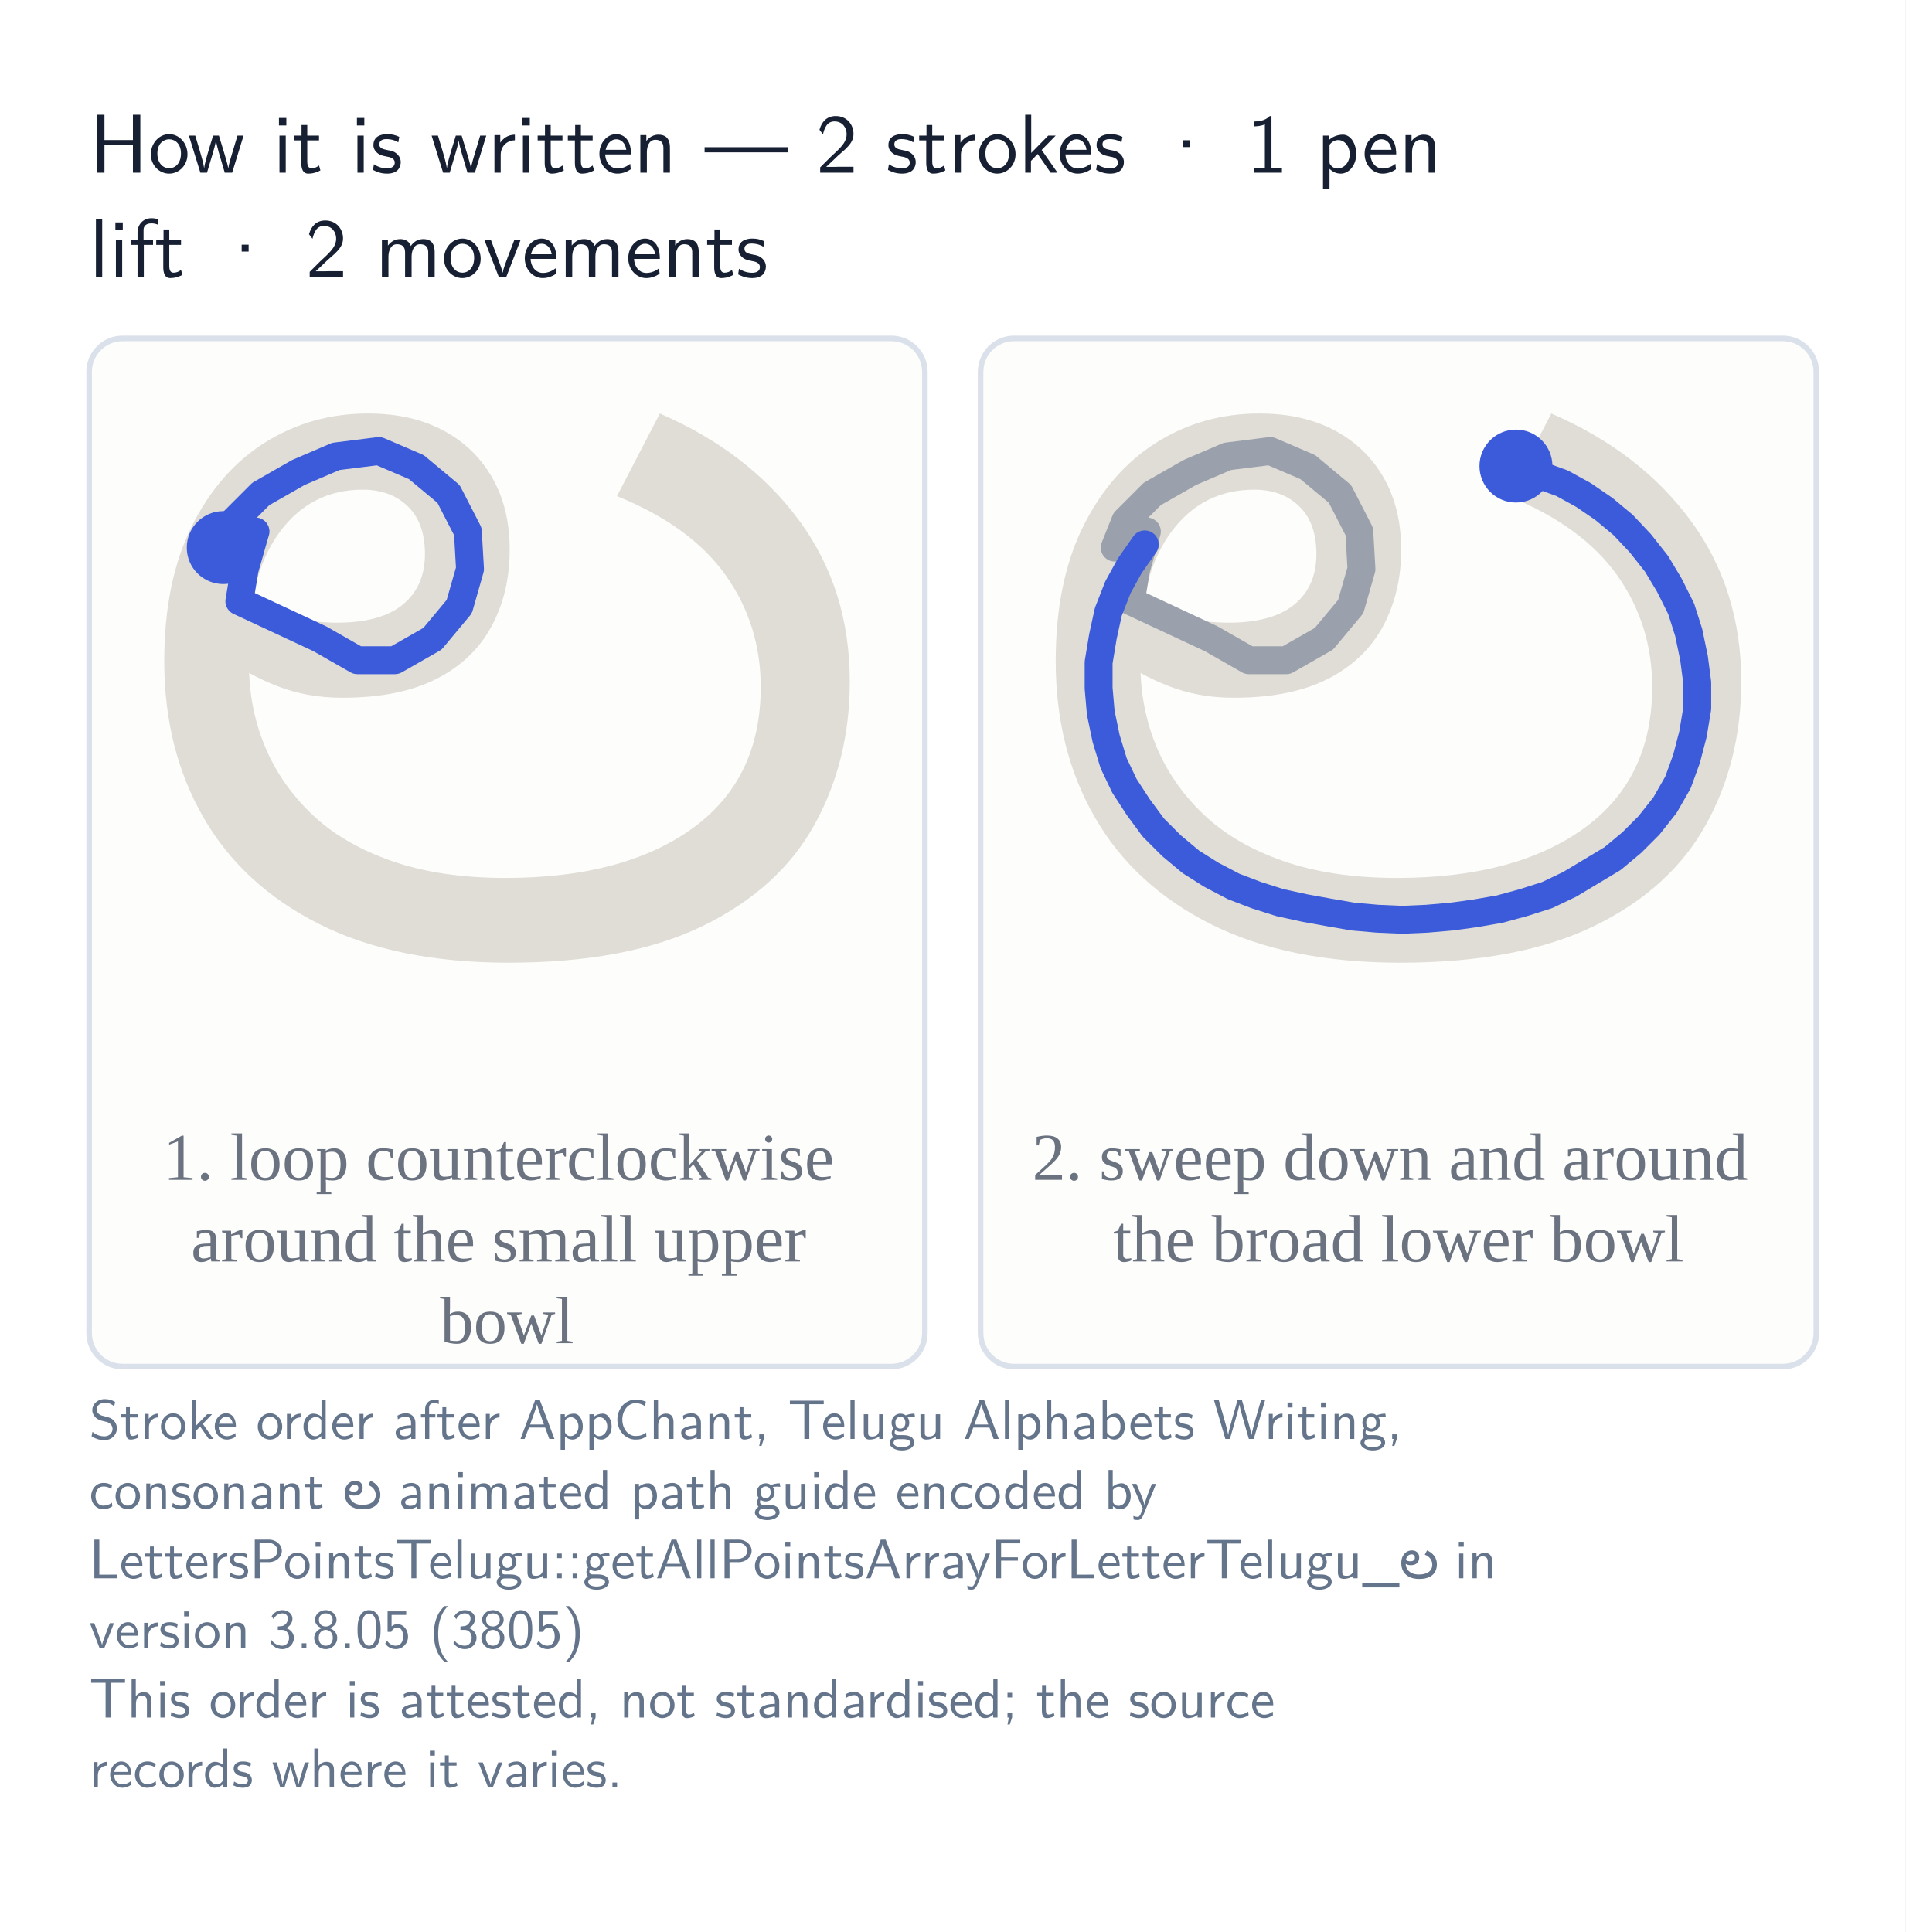
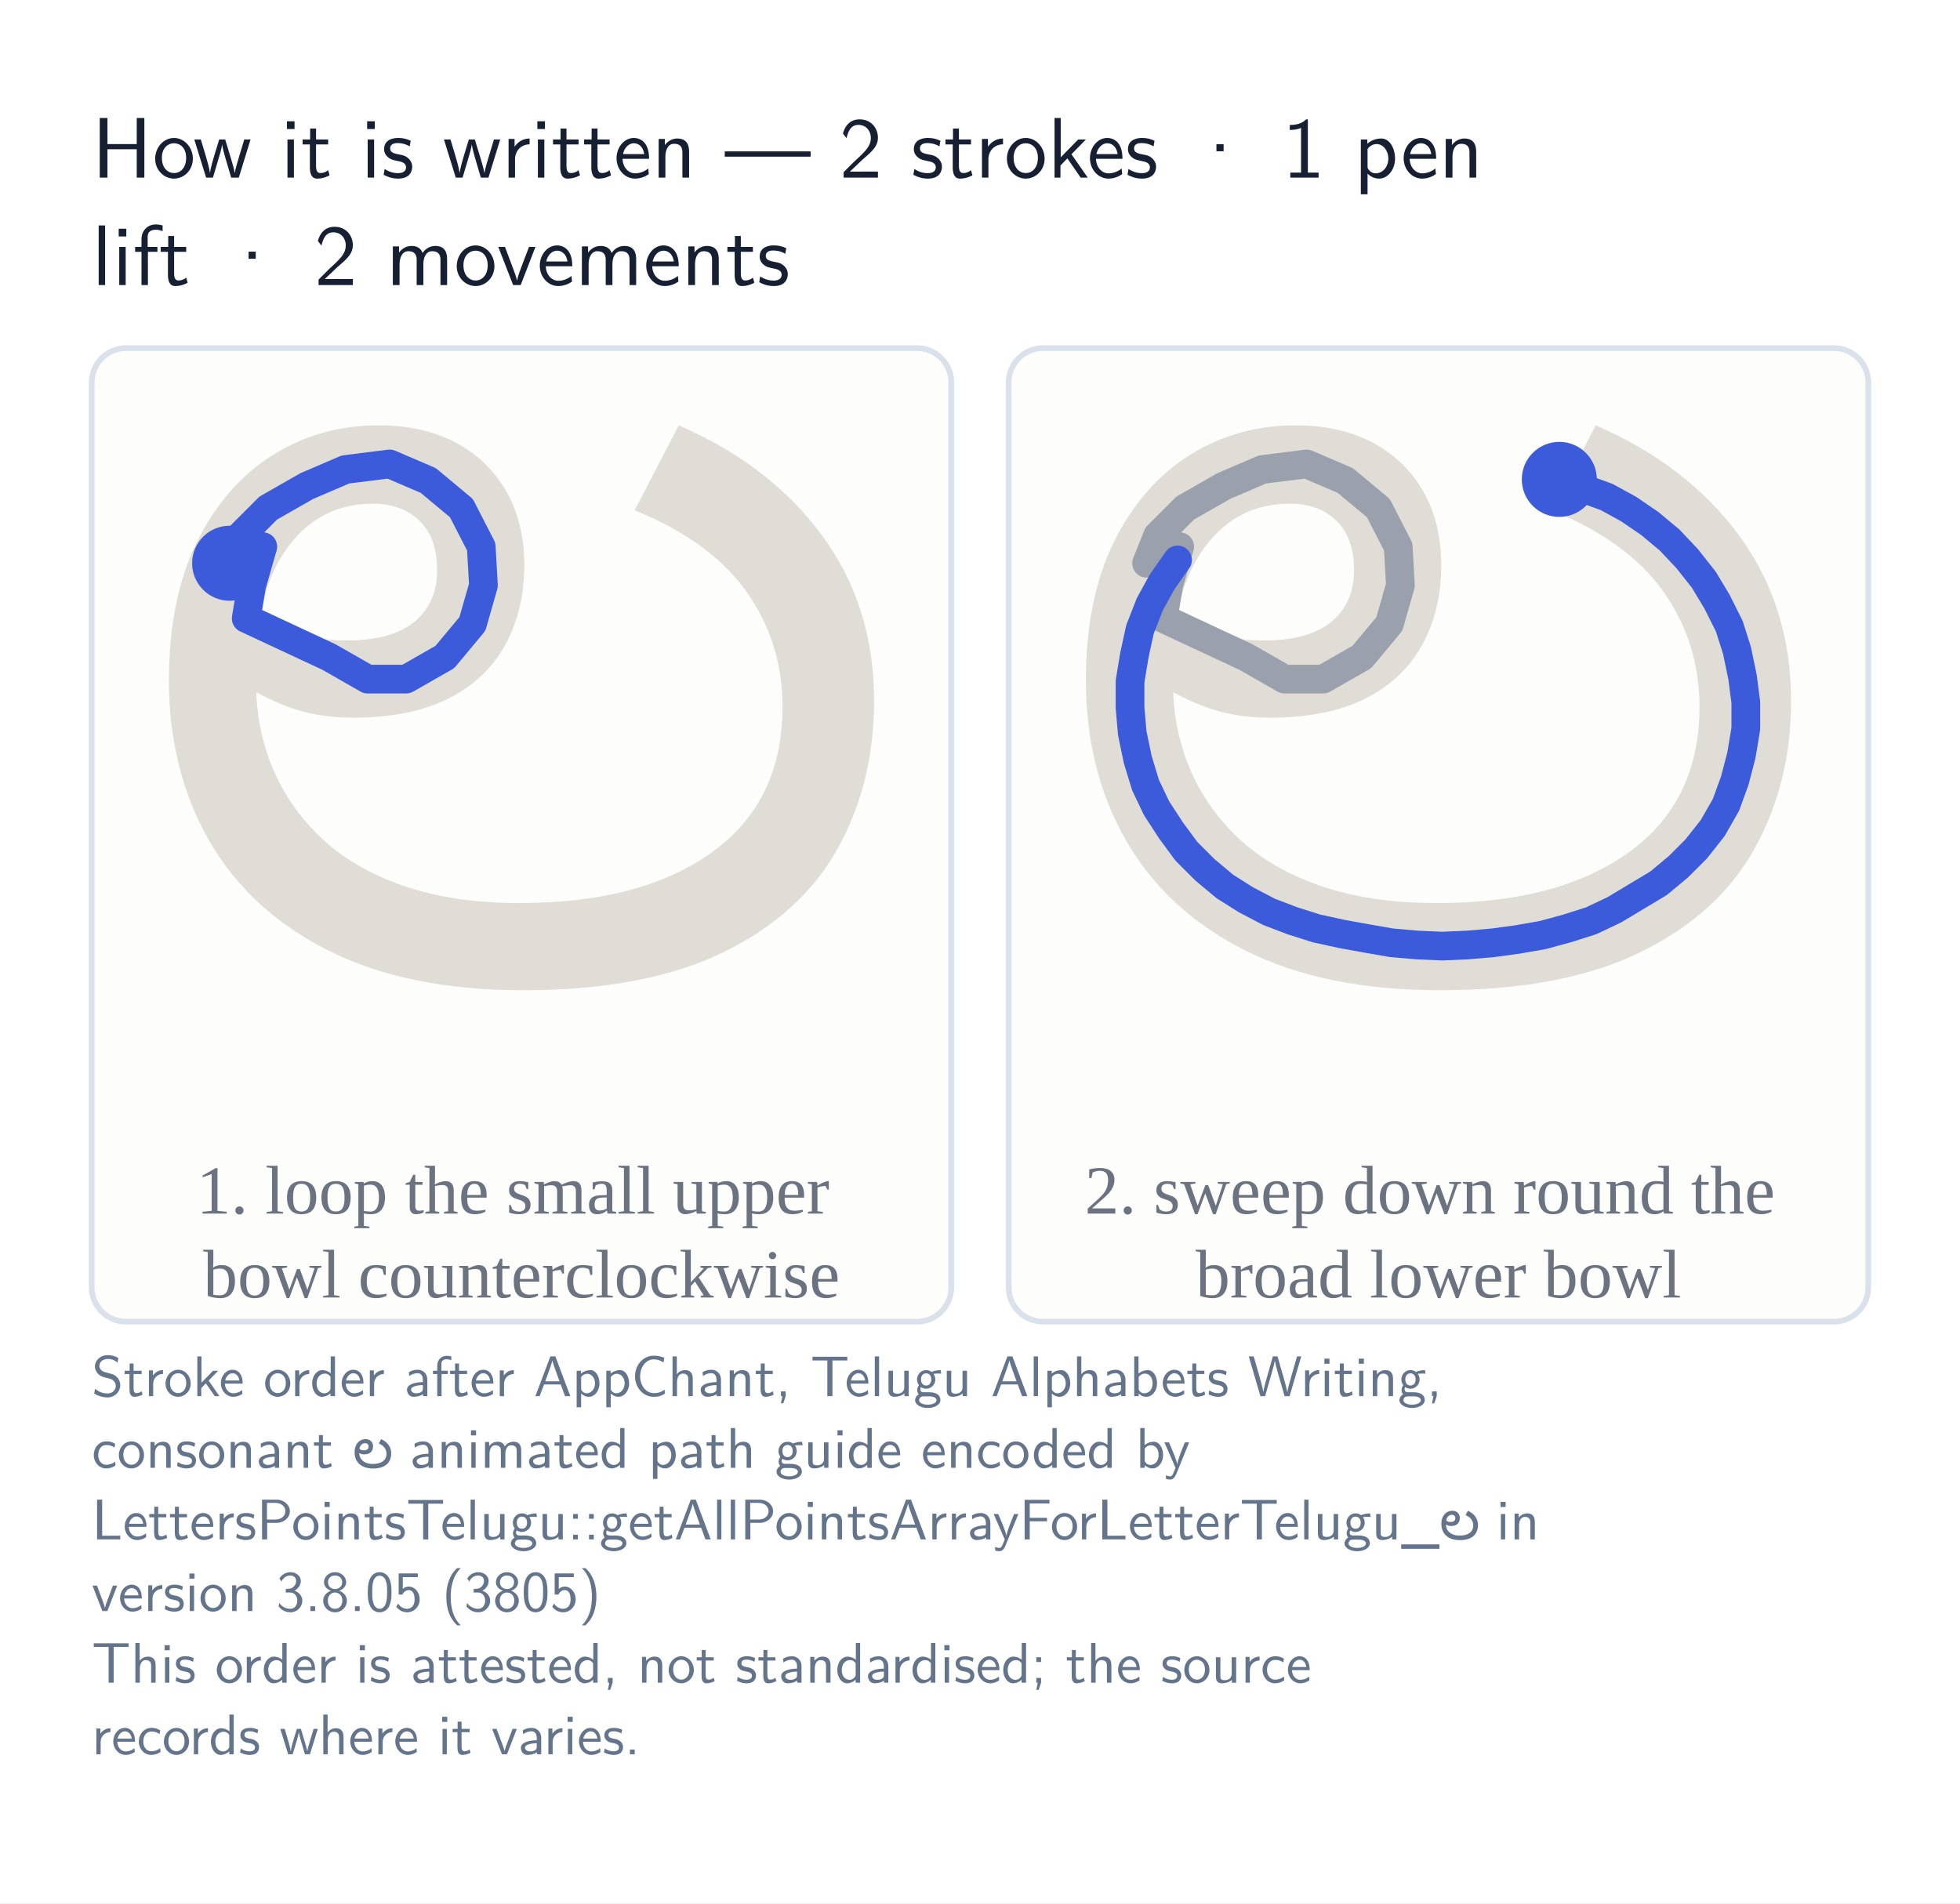
- <svg xmlns="http://www.w3.org/2000/svg" width="342" height="346.81" viewBox="0 0 342 346.81" role="img" aria-label="How to write ల: 2 strokes · 1 pen lift · 2 movements">
-   <rect x="0" y="0" width="342" height="346.81" fill="#ffffff" />
+ <svg xmlns="http://www.w3.org/2000/svg" width="342" height="332.16" viewBox="0 0 342 332.16" role="img" aria-label="How to write ల: 2 strokes · 1 pen lift · 2 movements">
+   <rect x="0" y="0" width="342" height="332.16" fill="#ffffff" />
  <text x="16" y="31" font-family="Latin Modern Sans, sans-serif" font-size="15" fill="#172033">How it is written — 2 strokes · 1 pen</text>
  <text x="16" y="49.75" font-family="Latin Modern Sans, sans-serif" font-size="15" fill="#172033">lift · 2 movements</text>
-   <rect x="16" y="60.75" width="150" height="184.56" rx="6" fill="#fdfdfc" stroke="#dbe1ea" stroke-width="1" />
-   <svg x="16" y="60.75" width="150" height="184.56" viewBox="-35 -570 779 958.5" preserveAspectRatio="xMidYMid meet" overflow="hidden">
+   <rect x="16" y="60.75" width="150" height="169.91" rx="6" fill="#fdfdfc" stroke="#dbe1ea" stroke-width="1" />
+   <svg x="16" y="60.75" width="150" height="169.91" viewBox="-35 -570 779 882.4" preserveAspectRatio="xMidYMid meet" overflow="hidden">
    <g transform="scale(1,-1)">
      <path class="ductus__glyph" d="M356 -12Q251 -12 179.5 24Q108 60 71.5 123.5Q35 187 35 269Q35 343 60.5 394.5Q86 446 129 473Q172 500 225 500Q265 500 294.5 484.5Q324 469 340.5 440.5Q357 412 357 373Q357 333 340 301.5Q323 270 288.5 252.5Q254 235 201 235Q168 235 140 246Q112 257 91.5 273Q71 289 58 304L81 366Q89 355 103.5 340.5Q118 326 141 315.5Q164 305 196 305Q237 305 257.5 322Q278 339 278 369Q278 398 262 413.5Q246 429 220 429Q172 429 143 390Q114 351 114 284L114 266Q114 226 128.5 190.5Q143 155 172 127Q201 99 246.5 83Q292 67 353 67Q463 67 527 113Q591 159 591 245Q591 303 558.5 349Q526 395 457 423L497 500Q580 464 627 400Q674 336 674 250Q674 176 641 116.5Q608 57 537.5 22.5Q467 -12 356 -12Z" fill="#e0ddd6" fill-rule="nonzero" />
      <path class="ductus__done" d="M120 390 L120 390" fill="none" stroke="#9aa1ad" stroke-width="26" stroke-linecap="round" stroke-linejoin="round" />
      <path class="ductus__pen" d="M120 390 L110 355 L105 325 L180 290 L215 270 L250 270 L285 290 L310 320 L320 355 L318 390 L300 425 L270 450 L235 465 L195 460 L160 445 L125 425 L100 400 L90 375" fill="none" stroke="#3b5bdb" stroke-width="26" stroke-linecap="round" stroke-linejoin="round" />
      <circle class="ductus__tip" cx="90" cy="375" r="34" fill="#3b5bdb" />
    </g>
    <text class="ductus__caption" x="354.5" y="214.4" text-anchor="middle" font-size="62.4" fill="#6b7280">
-       <tspan x="354.5" y="214.4">1. loop counterclockwise</tspan>
-       <tspan x="354.5" y="290.5">around the small upper</tspan>
-       <tspan x="354.5" y="366.7">bowl</tspan>
+       <tspan x="354.5" y="214.4">1. loop the small upper</tspan>
+       <tspan x="354.5" y="290.5">bowl counterclockwise</tspan>
    </text>
  </svg>
-   <rect x="176" y="60.75" width="150" height="184.56" rx="6" fill="#fdfdfc" stroke="#dbe1ea" stroke-width="1" />
-   <svg x="176" y="60.75" width="150" height="184.56" viewBox="-35 -570 779 958.5" preserveAspectRatio="xMidYMid meet" overflow="hidden">
+   <rect x="176" y="60.75" width="150" height="169.91" rx="6" fill="#fdfdfc" stroke="#dbe1ea" stroke-width="1" />
+   <svg x="176" y="60.75" width="150" height="169.91" viewBox="-35 -570 779 882.4" preserveAspectRatio="xMidYMid meet" overflow="hidden">
    <g transform="scale(1,-1)">
      <path class="ductus__glyph" d="M356 -12Q251 -12 179.5 24Q108 60 71.5 123.5Q35 187 35 269Q35 343 60.5 394.5Q86 446 129 473Q172 500 225 500Q265 500 294.5 484.5Q324 469 340.5 440.5Q357 412 357 373Q357 333 340 301.5Q323 270 288.5 252.5Q254 235 201 235Q168 235 140 246Q112 257 91.5 273Q71 289 58 304L81 366Q89 355 103.5 340.5Q118 326 141 315.5Q164 305 196 305Q237 305 257.5 322Q278 339 278 369Q278 398 262 413.5Q246 429 220 429Q172 429 143 390Q114 351 114 284L114 266Q114 226 128.5 190.5Q143 155 172 127Q201 99 246.5 83Q292 67 353 67Q463 67 527 113Q591 159 591 245Q591 303 558.5 349Q526 395 457 423L497 500Q580 464 627 400Q674 336 674 250Q674 176 641 116.5Q608 57 537.5 22.5Q467 -12 356 -12Z" fill="#e0ddd6" fill-rule="nonzero" />
      <path class="ductus__done" d="M120 390 L110 355 L105 325 L180 290 L215 270 L250 270 L285 290 L310 320 L320 355 L318 390 L300 425 L270 450 L235 465 L195 460 L160 445 L125 425 L100 400 L90 375" fill="none" stroke="#9aa1ad" stroke-width="26" stroke-linecap="round" stroke-linejoin="round" />
      <path class="ductus__done" d="M118 378 L118 378" fill="none" stroke="#9aa1ad" stroke-width="26" stroke-linecap="round" stroke-linejoin="round" />
      <path class="ductus__pen" d="M118 378 L104 358 L93 338 L84 315 L79 292 L75 268 L75 244 L77 221 L82 197 L89 174 L99 153 L112 133 L126 114 L143 97 L161 82 L180 70 L201 59 L222 51 L244 44 L267 39 L289 35 L312 31 L335 29 L358 28 L381 29 L404 31 L426 34 L449 38 L471 44 L493 51 L514 61 L534 73 L554 85 L572 100 L588 116 L603 135 L615 156 L623 178 L629 201 L633 225 L633 249 L630 272 L625 296 L618 318 L607 340 L595 360 L580 379 L564 396 L546 411 L527 424 L507 435 L485 443 L464 451" fill="none" stroke="#3b5bdb" stroke-width="26" stroke-linecap="round" stroke-linejoin="round" />
      <circle class="ductus__tip" cx="464" cy="451" r="34" fill="#3b5bdb" />
    </g>
    <text class="ductus__caption" x="354.5" y="214.4" text-anchor="middle" font-size="62.4" fill="#6b7280">
-       <tspan x="354.5" y="214.4">2. sweep down and around</tspan>
-       <tspan x="354.5" y="290.5">the broad lower bowl</tspan>
+       <tspan x="354.5" y="214.4">2. sweep down round the</tspan>
+       <tspan x="354.5" y="290.5">broad lower bowl</tspan>
    </text>
  </svg>
-   <text x="16" y="258.31" font-family="Latin Modern Sans, sans-serif" font-size="10" fill="#64748b">Stroke order after AppChant, Telugu Alphabets Writing,</text>
-   <text x="16" y="270.81" font-family="Latin Modern Sans, sans-serif" font-size="10" fill="#64748b">consonant ల animated path guide encoded by</text>
-   <text x="16" y="283.31" font-family="Latin Modern Sans, sans-serif" font-size="10" fill="#64748b">LettersPointsTelugu::getAllPointsArrayForLetterTelugu_ల in</text>
-   <text x="16" y="295.81" font-family="Latin Modern Sans, sans-serif" font-size="10" fill="#64748b">version 3.8.05 (3805)</text>
-   <text x="16" y="308.31" font-family="Latin Modern Sans, sans-serif" font-size="10" fill="#64748b">This order is attested, not standardised; the source</text>
-   <text x="16" y="320.81" font-family="Latin Modern Sans, sans-serif" font-size="10" fill="#64748b">records where it varies.</text>
+   <text x="16" y="243.66" font-family="Latin Modern Sans, sans-serif" font-size="10" fill="#64748b">Stroke order after AppChant, Telugu Alphabets Writing,</text>
+   <text x="16" y="256.16" font-family="Latin Modern Sans, sans-serif" font-size="10" fill="#64748b">consonant ల animated path guide encoded by</text>
+   <text x="16" y="268.66" font-family="Latin Modern Sans, sans-serif" font-size="10" fill="#64748b">LettersPointsTelugu::getAllPointsArrayForLetterTelugu_ల in</text>
+   <text x="16" y="281.16" font-family="Latin Modern Sans, sans-serif" font-size="10" fill="#64748b">version 3.8.05 (3805)</text>
+   <text x="16" y="293.66" font-family="Latin Modern Sans, sans-serif" font-size="10" fill="#64748b">This order is attested, not standardised; the source</text>
+   <text x="16" y="306.16" font-family="Latin Modern Sans, sans-serif" font-size="10" fill="#64748b">records where it varies.</text>
</svg>
